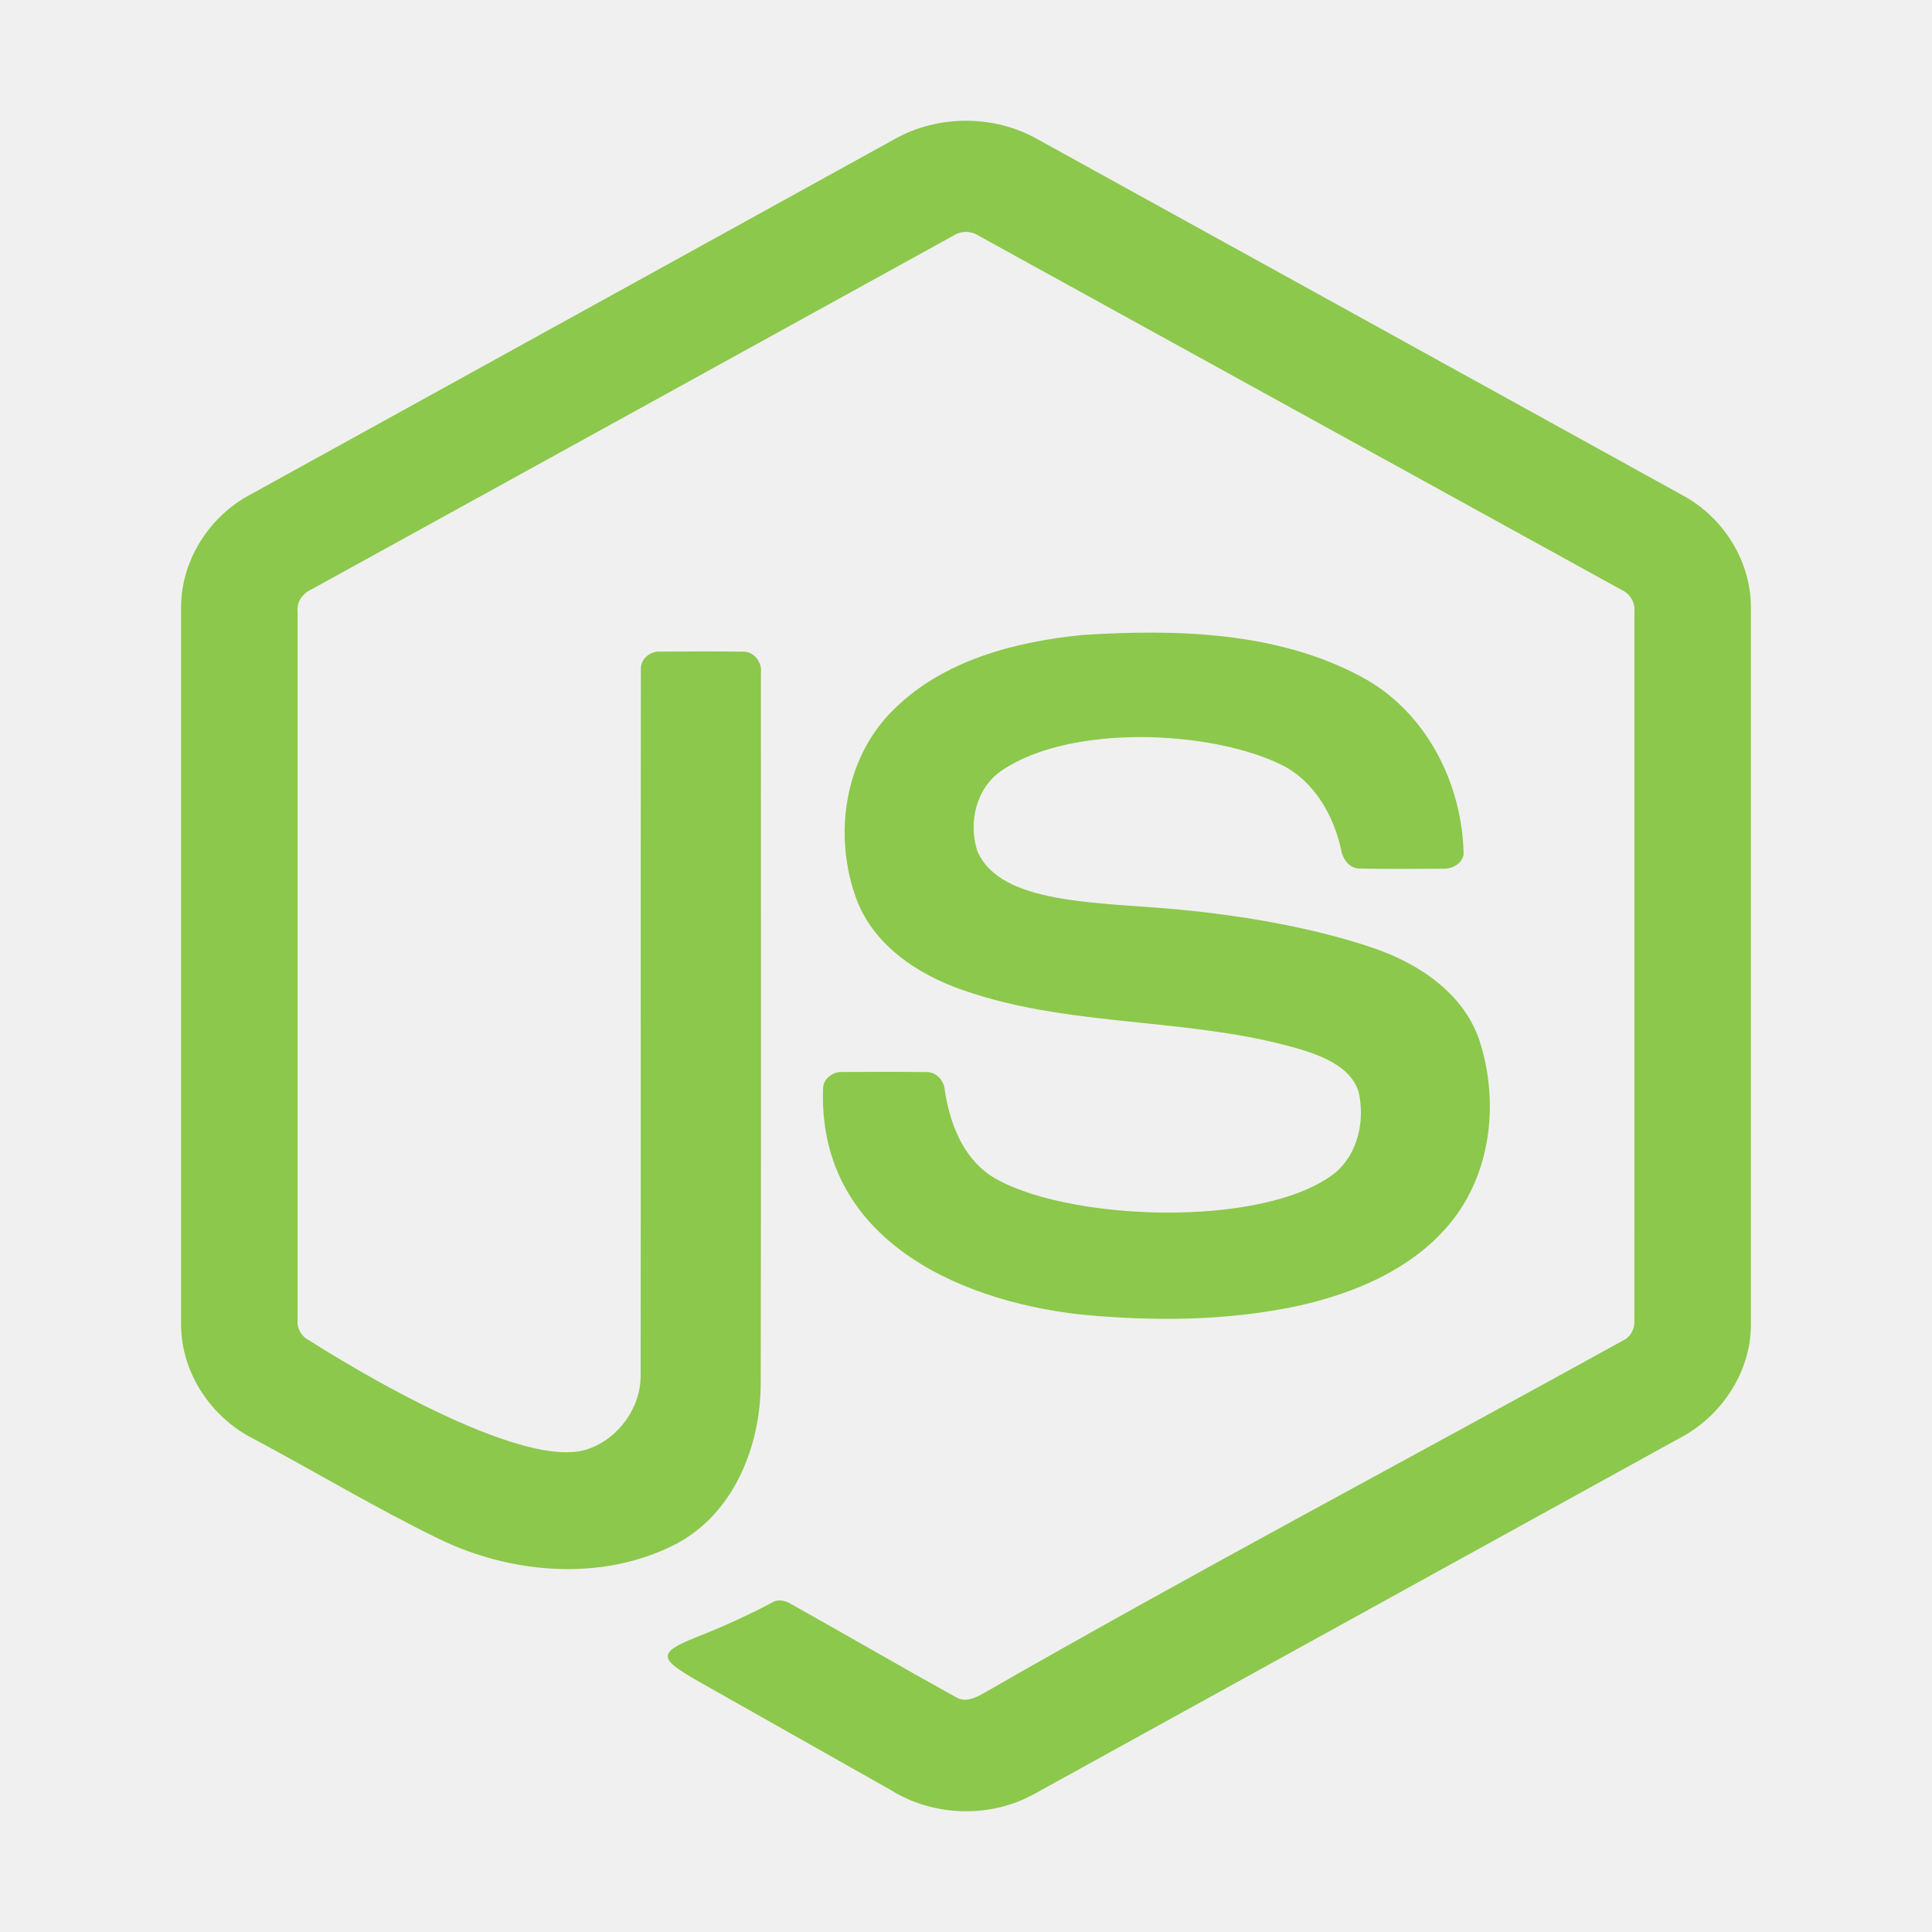
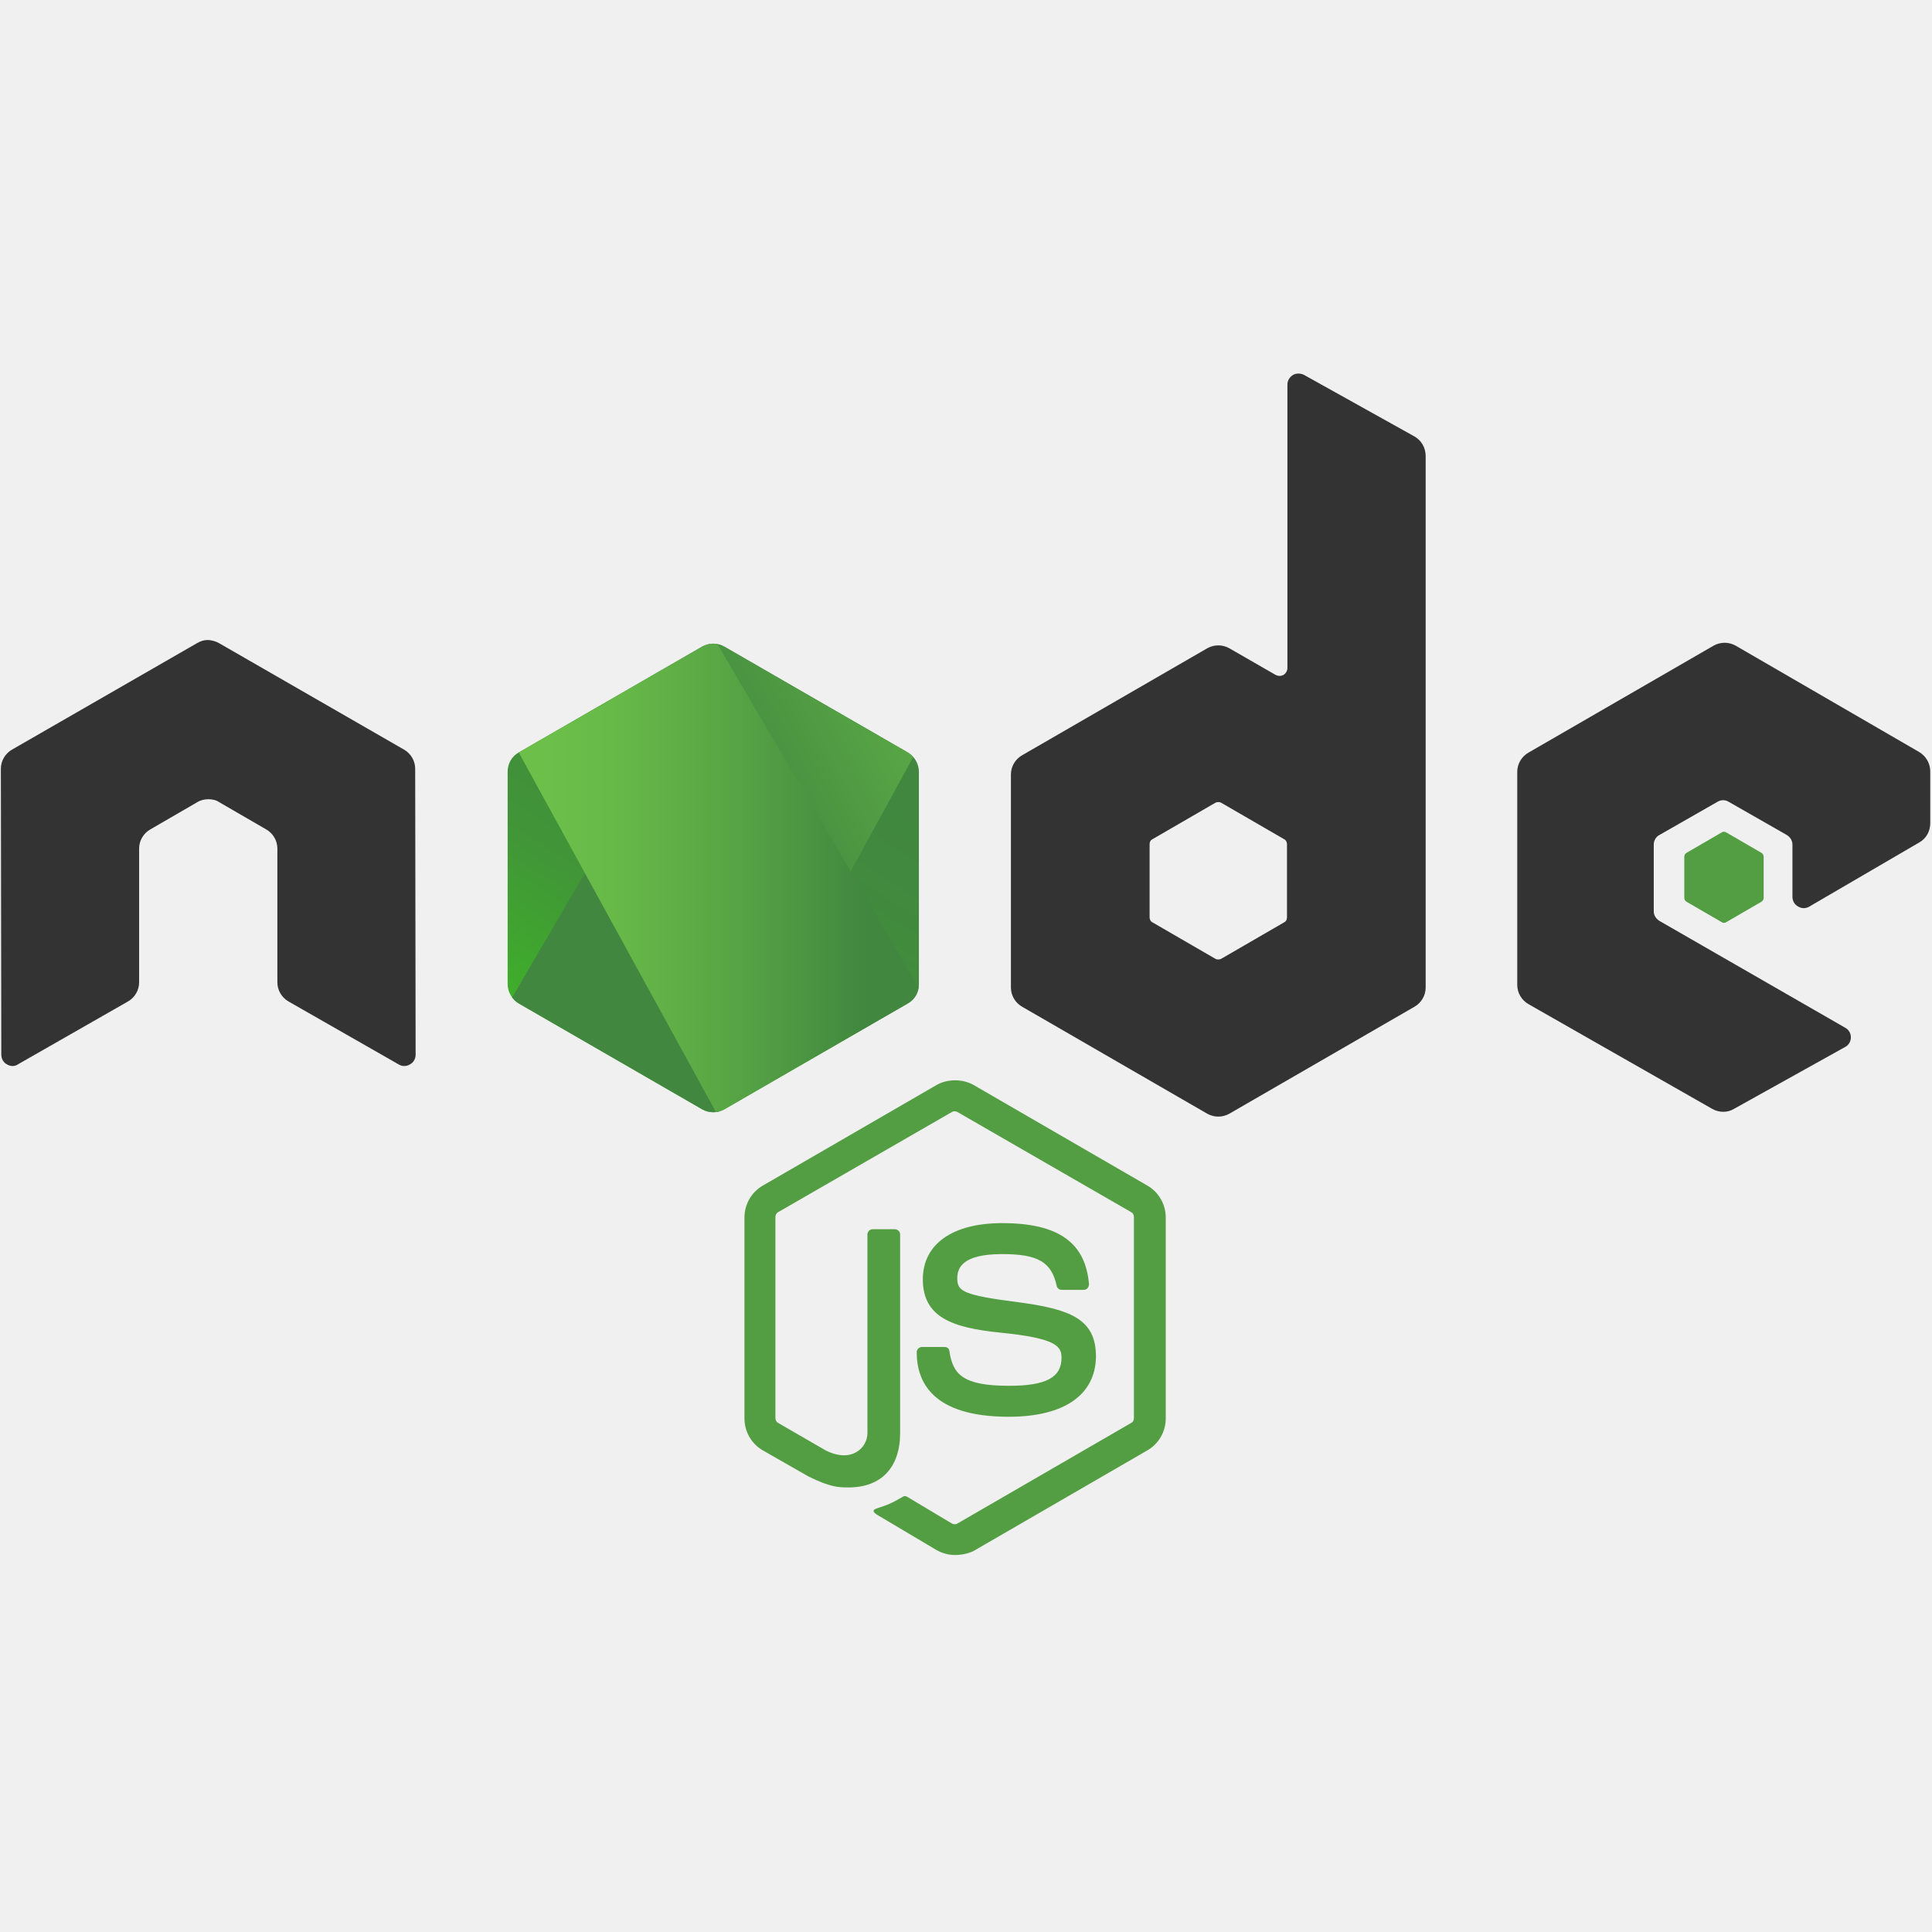
- <svg xmlns="http://www.w3.org/2000/svg" width="800px" height="800px" viewBox="0 0 32 32" fill="none">
-   <path d="M17.172 2.299C16.463 1.9 15.537 1.901 14.827 2.299C11.269 4.262 7.711 6.226 4.152 8.189C3.46 8.553 2.993 9.297 3 10.069V21.933C2.995 22.72 3.486 23.471 4.197 23.83C5.219 24.374 6.212 24.973 7.252 25.48C8.455 26.071 9.958 26.201 11.175 25.585C12.163 25.075 12.602 23.939 12.6 22.896C12.608 18.981 12.602 15.065 12.603 11.15C12.627 10.976 12.496 10.79 12.306 10.794C11.852 10.787 11.396 10.79 10.942 10.793C10.77 10.776 10.602 10.919 10.615 11.092C10.609 14.982 10.616 18.873 10.611 22.764C10.621 23.302 10.258 23.82 9.739 24.001C8.541 24.421 5.122 22.201 5.122 22.201C4.997 22.143 4.917 22.007 4.929 21.872C4.929 17.958 4.93 14.043 4.929 10.13C4.912 9.972 5.009 9.83 5.154 9.765C8.7 7.813 12.245 5.857 15.791 3.903C15.914 3.821 16.086 3.821 16.209 3.904C19.755 5.857 23.3 7.812 26.847 9.764C26.993 9.828 27.086 9.973 27.071 10.13C27.07 14.043 27.072 17.958 27.07 21.871C27.08 22.01 27.009 22.144 26.879 22.205C23.366 24.146 19.813 26.025 16.331 28.023C16.18 28.11 16.008 28.209 15.837 28.113C14.922 27.606 14.017 27.08 13.105 26.569C13.006 26.507 12.879 26.48 12.776 26.55C12.367 26.765 11.982 26.94 11.512 27.126C10.852 27.387 10.958 27.494 11.553 27.84C12.62 28.444 13.689 29.046 14.756 29.65C15.459 30.089 16.402 30.12 17.128 29.715C20.686 27.754 24.244 25.79 27.803 23.829C28.511 23.468 29.005 22.72 29 21.933V10.069C29.007 9.313 28.558 8.582 27.886 8.213C24.316 6.239 20.744 4.271 17.172 2.299Z" fill="#8CC84B" />
-   <path d="M22.542 11.206C21.145 10.459 19.484 10.419 17.931 10.517C16.81 10.628 15.631 10.937 14.814 11.741C13.976 12.549 13.794 13.854 14.192 14.909C14.477 15.654 15.195 16.139 15.937 16.395C16.893 16.733 17.898 16.837 18.903 16.941C19.819 17.037 20.736 17.132 21.616 17.404C21.976 17.523 22.395 17.706 22.506 18.097C22.607 18.561 22.496 19.1 22.119 19.422C20.924 20.368 17.598 20.223 16.417 19.478C15.939 19.161 15.733 18.599 15.649 18.064C15.64 17.897 15.506 17.744 15.325 17.757C14.871 17.752 14.418 17.753 13.964 17.756C13.806 17.743 13.642 17.856 13.633 18.017C13.54 20.469 15.791 21.538 17.904 21.773C19.111 21.888 20.344 21.881 21.533 21.622C22.426 21.419 23.322 21.044 23.937 20.356C24.695 19.52 24.844 18.275 24.504 17.233C24.244 16.456 23.501 15.957 22.742 15.701C21.709 15.347 20.484 15.156 19.549 15.067C18.189 14.938 16.573 14.991 16.188 14.097C16.035 13.629 16.165 13.048 16.595 12.76C17.733 11.989 20.048 12.091 21.227 12.668C21.767 12.938 22.081 13.495 22.21 14.056C22.234 14.222 22.345 14.394 22.536 14.386C22.987 14.396 23.437 14.389 23.887 14.389C24.042 14.4 24.212 14.313 24.242 14.155C24.223 12.981 23.623 11.779 22.542 11.206Z" fill="#8CC84B" />
+ <svg xmlns="http://www.w3.org/2000/svg" xmlns:xlink="http://www.w3.org/1999/xlink" width="800px" height="800px" viewBox="0 -99 512 512" version="1.1" preserveAspectRatio="xMidYMid">
+   <defs>
+     <linearGradient x1="68.188%" y1="17.487%" x2="27.823%" y2="89.755%" id="linearGradient-1">
+       <stop stop-color="#41873F" offset="0%">
+ 
+ </stop>
+       <stop stop-color="#418B3D" offset="32.88%">
+ 
+ </stop>
+       <stop stop-color="#419637" offset="63.52%">
+ 
+ </stop>
+       <stop stop-color="#3FA92D" offset="93.19%">
+ 
+ </stop>
+       <stop stop-color="#3FAE2A" offset="100%">
+ 
+ </stop>
+     </linearGradient>
+     <path id="path-2" d="M57.903,1.849 C56.054,0.809 53.858,0.809 52.009,1.849 L3.352,29.934 C1.502,30.974 0.462,32.939 0.462,35.019 L0.462,91.305 C0.462,93.385 1.618,95.35 3.352,96.39 L52.009,124.475 C53.858,125.515 56.054,125.515 57.903,124.475 L106.561,96.39 C108.41,95.35 109.45,93.385 109.45,91.305 L109.45,35.019 C109.45,32.939 108.294,30.974 106.561,29.934 L57.903,1.849 L57.903,1.849 Z">
+ 
+ </path>
+     <linearGradient x1="43.277%" y1="55.169%" x2="159.245%" y2="-18.306%" id="linearGradient-4">
+       <stop stop-color="#41873F" offset="13.76%">
+ 
+ </stop>
+       <stop stop-color="#54A044" offset="40.32%">
+ 
+ </stop>
+       <stop stop-color="#66B848" offset="71.36%">
+ 
+ </stop>
+       <stop stop-color="#6CC04A" offset="90.81%">
+ 
+ </stop>
+     </linearGradient>
+     <linearGradient x1="-4413.77%" y1="13.43%" x2="5327.93%" y2="13.43%" id="linearGradient-5">
+       <stop stop-color="#6CC04A" offset="9.192%">
+ 
+ </stop>
+       <stop stop-color="#66B848" offset="28.64%">
+ 
+ </stop>
+       <stop stop-color="#54A044" offset="59.68%">
+ 
+ </stop>
+       <stop stop-color="#41873F" offset="86.24%">
+ 
+ </stop>
+     </linearGradient>
+     <linearGradient x1="-4.389%" y1="49.997%" x2="101.499%" y2="49.997%" id="linearGradient-6">
+       <stop stop-color="#6CC04A" offset="9.192%">
+ 
+ </stop>
+       <stop stop-color="#66B848" offset="28.64%">
+ 
+ </stop>
+       <stop stop-color="#54A044" offset="59.68%">
+ 
+ </stop>
+       <stop stop-color="#41873F" offset="86.24%">
+ 
+ </stop>
+     </linearGradient>
+     <linearGradient x1="-9713.77%" y1="36.21%" x2="27.93%" y2="36.21%" id="linearGradient-7">
+       <stop stop-color="#6CC04A" offset="9.192%">
+ 
+ </stop>
+       <stop stop-color="#66B848" offset="28.64%">
+ 
+ </stop>
+       <stop stop-color="#54A044" offset="59.68%">
+ 
+ </stop>
+       <stop stop-color="#41873F" offset="86.24%">
+ 
+ </stop>
+     </linearGradient>
+     <linearGradient x1="-103.861%" y1="50.275%" x2="100.797%" y2="50.275%" id="linearGradient-8">
+       <stop stop-color="#6CC04A" offset="9.192%">
+ 
+ </stop>
+       <stop stop-color="#66B848" offset="28.64%">
+ 
+ </stop>
+       <stop stop-color="#54A044" offset="59.68%">
+ 
+ </stop>
+       <stop stop-color="#41873F" offset="86.24%">
+ 
+ </stop>
+     </linearGradient>
+     <linearGradient x1="130.613%" y1="-211.069%" x2="4.393%" y2="201.605%" id="linearGradient-9">
+       <stop stop-color="#41873F" offset="0%">
+ 
+ </stop>
+       <stop stop-color="#418B3D" offset="32.88%">
+ 
+ </stop>
+       <stop stop-color="#419637" offset="63.52%">
+ 
+ </stop>
+       <stop stop-color="#3FA92D" offset="93.19%">
+ 
+ </stop>
+       <stop stop-color="#3FAE2A" offset="100%">
+ 
+ </stop>
+     </linearGradient>
+   </defs>
+   <g fill="none">
+     <path d="M253.111,313.094 C251.377,313.094 249.759,312.632 248.256,311.823 L232.885,302.693 C230.573,301.421 231.729,300.959 232.423,300.728 C235.543,299.688 236.121,299.456 239.357,297.607 C239.704,297.376 240.166,297.492 240.513,297.723 L252.302,304.773 C252.764,305.004 253.342,305.004 253.688,304.773 L299.803,278.075 C300.265,277.844 300.497,277.381 300.497,276.804 L300.497,223.523 C300.497,222.945 300.265,222.483 299.803,222.252 L253.688,195.67 C253.226,195.438 252.648,195.438 252.302,195.67 L206.187,222.252 C205.725,222.483 205.493,223.061 205.493,223.523 L205.493,276.804 C205.493,277.266 205.725,277.844 206.187,278.075 L218.785,285.356 C225.604,288.823 229.88,284.778 229.88,280.733 L229.88,228.146 C229.88,227.453 230.458,226.759 231.267,226.759 L237.161,226.759 C237.855,226.759 238.548,227.337 238.548,228.146 L238.548,280.733 C238.548,289.864 233.578,295.18 224.91,295.18 C222.252,295.18 220.172,295.18 214.277,292.291 L202.142,285.356 C199.137,283.623 197.288,280.386 197.288,276.919 L197.288,223.639 C197.288,220.172 199.137,216.935 202.142,215.202 L248.256,188.504 C251.146,186.886 255.075,186.886 257.965,188.504 L304.079,215.202 C307.084,216.935 308.934,220.172 308.934,223.639 L308.934,276.919 C308.934,280.386 307.084,283.623 304.079,285.356 L257.965,312.054 C256.462,312.748 254.729,313.094 253.111,313.094 Z M267.326,276.457 C247.101,276.457 242.94,267.211 242.94,259.352 C242.94,258.658 243.518,257.965 244.327,257.965 L250.337,257.965 C251.03,257.965 251.608,258.427 251.608,259.121 C252.533,265.246 255.191,268.251 267.442,268.251 C277.15,268.251 281.311,266.055 281.311,260.854 C281.311,257.849 280.155,255.653 265.015,254.151 C252.417,252.879 244.558,250.106 244.558,240.051 C244.558,230.689 252.417,225.141 265.593,225.141 C280.386,225.141 287.668,230.227 288.592,241.322 C288.592,241.669 288.477,242.015 288.246,242.362 C288.014,242.593 287.668,242.824 287.321,242.824 L281.311,242.824 C280.733,242.824 280.155,242.362 280.04,241.784 C278.653,235.428 275.07,233.347 265.593,233.347 C254.96,233.347 253.688,237.046 253.688,239.819 C253.688,243.171 255.191,244.211 269.522,246.06 C283.738,247.91 290.442,250.568 290.442,260.507 C290.326,270.678 282.005,276.457 267.326,276.457 Z" fill="#539E43">
+ 
+ </path>
+     <path d="M110.028,104.712 C110.028,102.631 108.872,100.666 107.023,99.626 L58.019,71.426 C57.21,70.963 56.285,70.732 55.361,70.617 L54.898,70.617 C53.974,70.617 53.049,70.963 52.24,71.426 L3.236,99.626 C1.387,100.666 0.231,102.631 0.231,104.712 L0.347,180.529 C0.347,181.569 0.925,182.609 1.849,183.072 C2.774,183.65 3.93,183.65 4.739,183.072 L33.864,166.429 C35.713,165.389 36.869,163.424 36.869,161.344 L36.869,125.862 C36.869,123.781 38.024,121.817 39.874,120.777 L52.24,113.611 C53.165,113.033 54.205,112.802 55.245,112.802 C56.285,112.802 57.326,113.033 58.135,113.611 L70.501,120.777 C72.35,121.817 73.506,123.781 73.506,125.862 L73.506,161.344 C73.506,163.424 74.662,165.389 76.511,166.429 L105.636,183.072 C106.561,183.65 107.716,183.65 108.641,183.072 C109.566,182.609 110.144,181.569 110.144,180.529 L110.028,104.712 L110.028,104.712 Z" fill="#333333">
+ 
+ </path>
+     <path d="M345.571,0.347 C344.647,-0.116 343.491,-0.116 342.682,0.347 C341.757,0.925 341.179,1.849 341.179,2.889 L341.179,78.014 C341.179,78.707 340.833,79.4 340.139,79.863 C339.446,80.209 338.752,80.209 338.059,79.863 L325.808,72.813 C323.958,71.772 321.763,71.772 319.913,72.813 L270.909,101.129 C269.06,102.169 267.904,104.134 267.904,106.214 L267.904,162.73 C267.904,164.811 269.06,166.776 270.909,167.816 L319.913,196.132 C321.763,197.172 323.958,197.172 325.808,196.132 L374.812,167.816 C376.661,166.776 377.817,164.811 377.817,162.73 L377.817,21.844 C377.817,19.648 376.661,17.683 374.812,16.643 L345.571,0.347 L345.571,0.347 Z M341.064,144.123 C341.064,144.701 340.833,145.163 340.37,145.394 L323.612,155.102 C323.149,155.334 322.572,155.334 322.109,155.102 L305.351,145.394 C304.888,145.163 304.657,144.585 304.657,144.123 L304.657,124.706 C304.657,124.128 304.888,123.666 305.351,123.435 L322.109,113.726 C322.572,113.495 323.149,113.495 323.612,113.726 L340.37,123.435 C340.833,123.666 341.064,124.244 341.064,124.706 L341.064,144.123 L341.064,144.123 Z" fill="#333333">
+ 
+ </path>
+     <g transform="translate(401.0474, 70.50113)">
+       <path d="M107.601,53.743 C109.45,52.702 110.49,50.738 110.49,48.657 L110.49,34.904 C110.49,32.823 109.335,30.859 107.601,29.819 L58.944,1.618 C57.094,0.578 54.898,0.578 53.049,1.618 L4.045,29.934 C2.196,30.974 1.04,32.939 1.04,35.019 L1.04,91.536 C1.04,93.616 2.196,95.581 4.045,96.621 L52.702,124.359 C54.552,125.4 56.748,125.4 58.481,124.359 L87.953,107.948 C88.878,107.485 89.456,106.445 89.456,105.405 C89.456,104.365 88.878,103.325 87.953,102.862 L38.718,74.546 C37.793,73.968 37.215,73.044 37.215,72.004 L37.215,54.321 C37.215,53.28 37.793,52.24 38.718,51.778 L54.089,42.994 C55.014,42.416 56.17,42.416 57.094,42.994 L72.466,51.778 C73.391,52.356 73.968,53.28 73.968,54.321 L73.968,68.19 C73.968,69.23 74.546,70.27 75.471,70.732 C76.395,71.31 77.551,71.31 78.476,70.732 L107.601,53.743 L107.601,53.743 Z" fill="#333333">
+ 
+ </path>
+       <path d="M55.245,51.084 C55.592,50.853 56.054,50.853 56.401,51.084 L65.763,56.516 C66.109,56.748 66.34,57.094 66.34,57.557 L66.34,68.421 C66.34,68.883 66.109,69.23 65.763,69.461 L56.401,74.893 C56.054,75.124 55.592,75.124 55.245,74.893 L45.884,69.461 C45.537,69.23 45.306,68.883 45.306,68.421 L45.306,57.557 C45.306,57.094 45.537,56.748 45.884,56.516 L55.245,51.084 L55.245,51.084 Z" fill="#539E43">
+ 
+ </path>
+     </g>
+     <g transform="translate(134.0677, 70.50113)">
+       <mask id="mask-3" fill="white">
+         <use xlink:href="#path-2">
+ 
+ </use>
+       </mask>
+       <use fill="url(#linearGradient-1)" xlink:href="#path-2">
+ 
+ </use>
+       <g mask="url(#mask-3)">
+         <path d="M51.893,1.849 L3.121,29.934 C1.271,30.974 0,32.939 0,35.019 L0,91.305 C0,92.692 0.578,93.963 1.502,95.003 L56.285,1.156 C54.898,0.925 53.28,1.04 51.893,1.849 L51.893,1.849 Z">
+ 
+ </path>
+         <path d="M56.632,125.053 C57.094,124.937 57.557,124.706 58.019,124.475 L106.792,96.39 C108.641,95.35 109.797,93.385 109.797,91.305 L109.797,35.019 C109.797,33.517 109.103,32.014 108.063,30.974 L56.632,125.053 L56.632,125.053 Z">
+ 
+ </path>
+         <path d="M106.676,29.934 L57.788,1.849 C57.326,1.618 56.748,1.387 56.285,1.271 L1.502,95.119 C1.965,95.697 2.543,96.159 3.121,96.506 L52.009,124.591 C53.396,125.4 55.014,125.631 56.516,125.168 L107.948,31.09 C107.601,30.628 107.139,30.281 106.676,29.934 L106.676,29.934 Z" fill="url(#linearGradient-4)">
+ 
+ </path>
+       </g>
+       <g mask="url(#mask-3)">
+         <g transform="translate(0, -9.24605)">
+           <path d="M109.797,100.551 L109.797,44.265 C109.797,42.185 108.526,40.22 106.676,39.18 L57.788,11.095 C57.21,10.749 56.632,10.517 55.939,10.402 L109.45,101.822 C109.681,101.475 109.797,101.013 109.797,100.551 L109.797,100.551 Z" fill="none">
+ 
+ </path>
+           <path d="M3.121,39.18 C1.271,40.22 0,42.185 0,44.265 L0,100.551 C0,102.631 1.387,104.596 3.121,105.636 L52.009,133.721 C53.165,134.414 54.436,134.646 55.823,134.414 L3.467,39.065 L3.121,39.18 L3.121,39.18 Z" fill="none">
+ 
+ </path>
+           <path fill="url(#linearGradient-5)" fill-rule="evenodd" d="M50.391,0.809 L49.698,1.156 L50.622,1.156 L50.391,0.809 Z">
+ 
+ </path>
+           <path d="M106.792,105.636 C108.179,104.827 109.219,103.44 109.681,101.938 L56.054,10.402 C54.667,10.171 53.165,10.286 51.893,11.095 L3.352,39.065 L55.707,134.53 C56.401,134.414 57.21,134.183 57.903,133.837 L106.792,105.636 L106.792,105.636 Z" fill="url(#linearGradient-6)" fill-rule="evenodd">
+ 
+ </path>
+           <path fill="url(#linearGradient-7)" fill-rule="evenodd" d="M111.299,104.712 L110.953,104.134 L110.953,104.943 L111.299,104.712 Z">
+ 
+ </path>
+           <path d="M106.792,105.636 L58.019,133.721 C57.326,134.068 56.632,134.299 55.823,134.414 L56.748,136.148 L110.837,104.827 L110.837,104.134 L109.45,101.822 C109.219,103.44 108.179,104.827 106.792,105.636 L106.792,105.636 Z" fill="url(#linearGradient-8)" fill-rule="evenodd">
+ 
+ </path>
+           <path d="M106.792,105.636 L58.019,133.721 C57.326,134.068 56.632,134.299 55.823,134.414 L56.748,136.148 L110.837,104.827 L110.837,104.134 L109.45,101.822 C109.219,103.44 108.179,104.827 106.792,105.636 L106.792,105.636 Z" fill="url(#linearGradient-9)" fill-rule="evenodd">
+ 
+ </path>
+         </g>
+       </g>
+     </g>
+   </g>
</svg>
